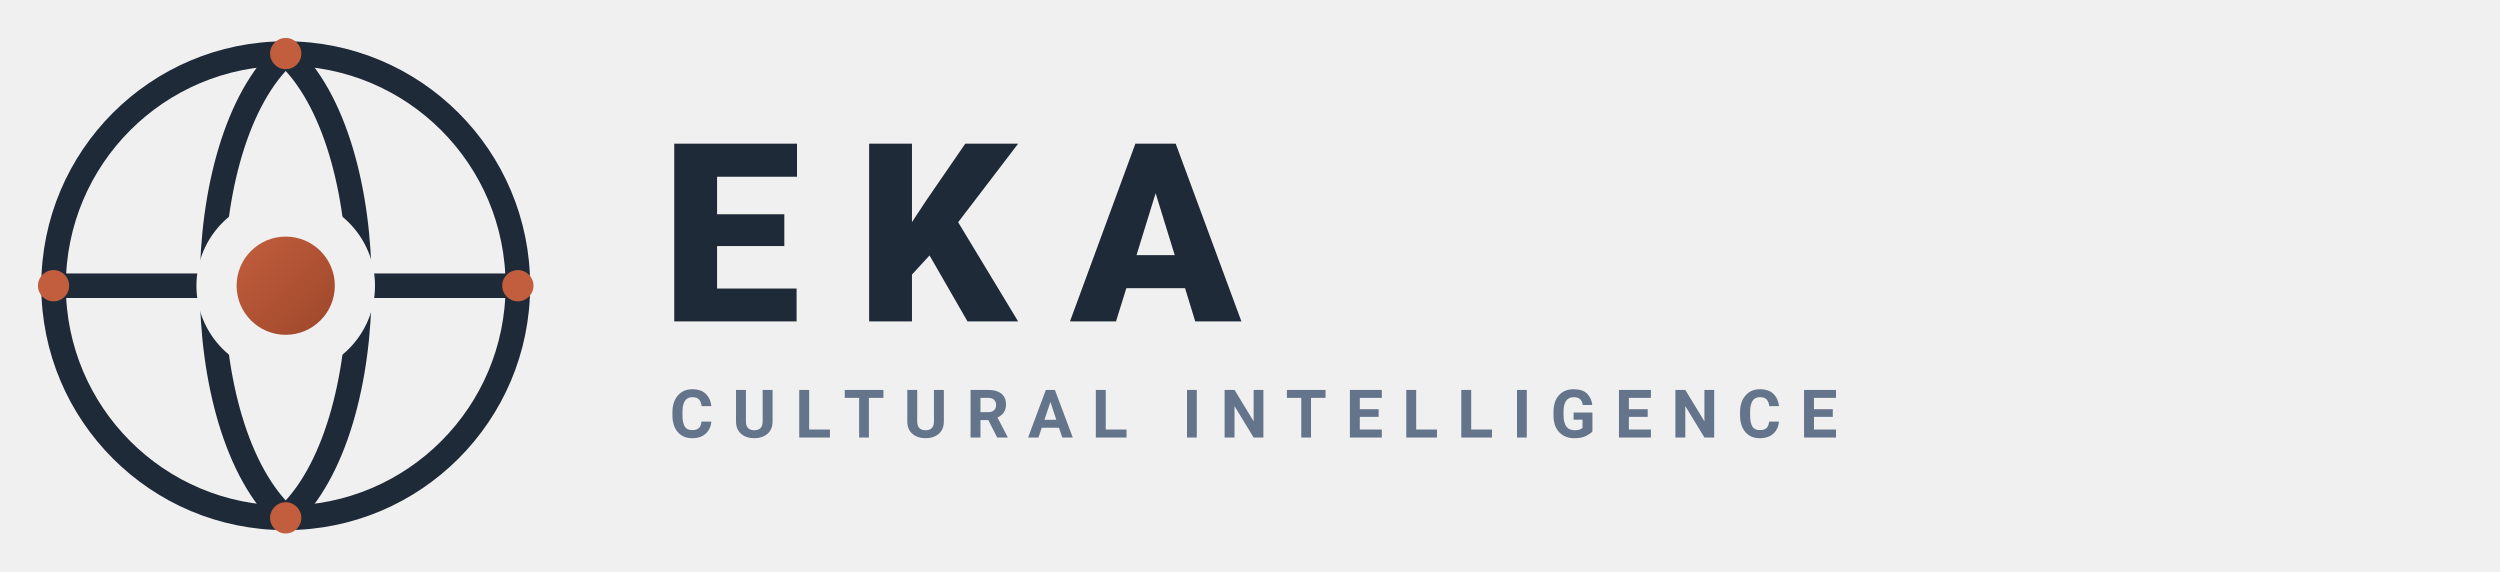
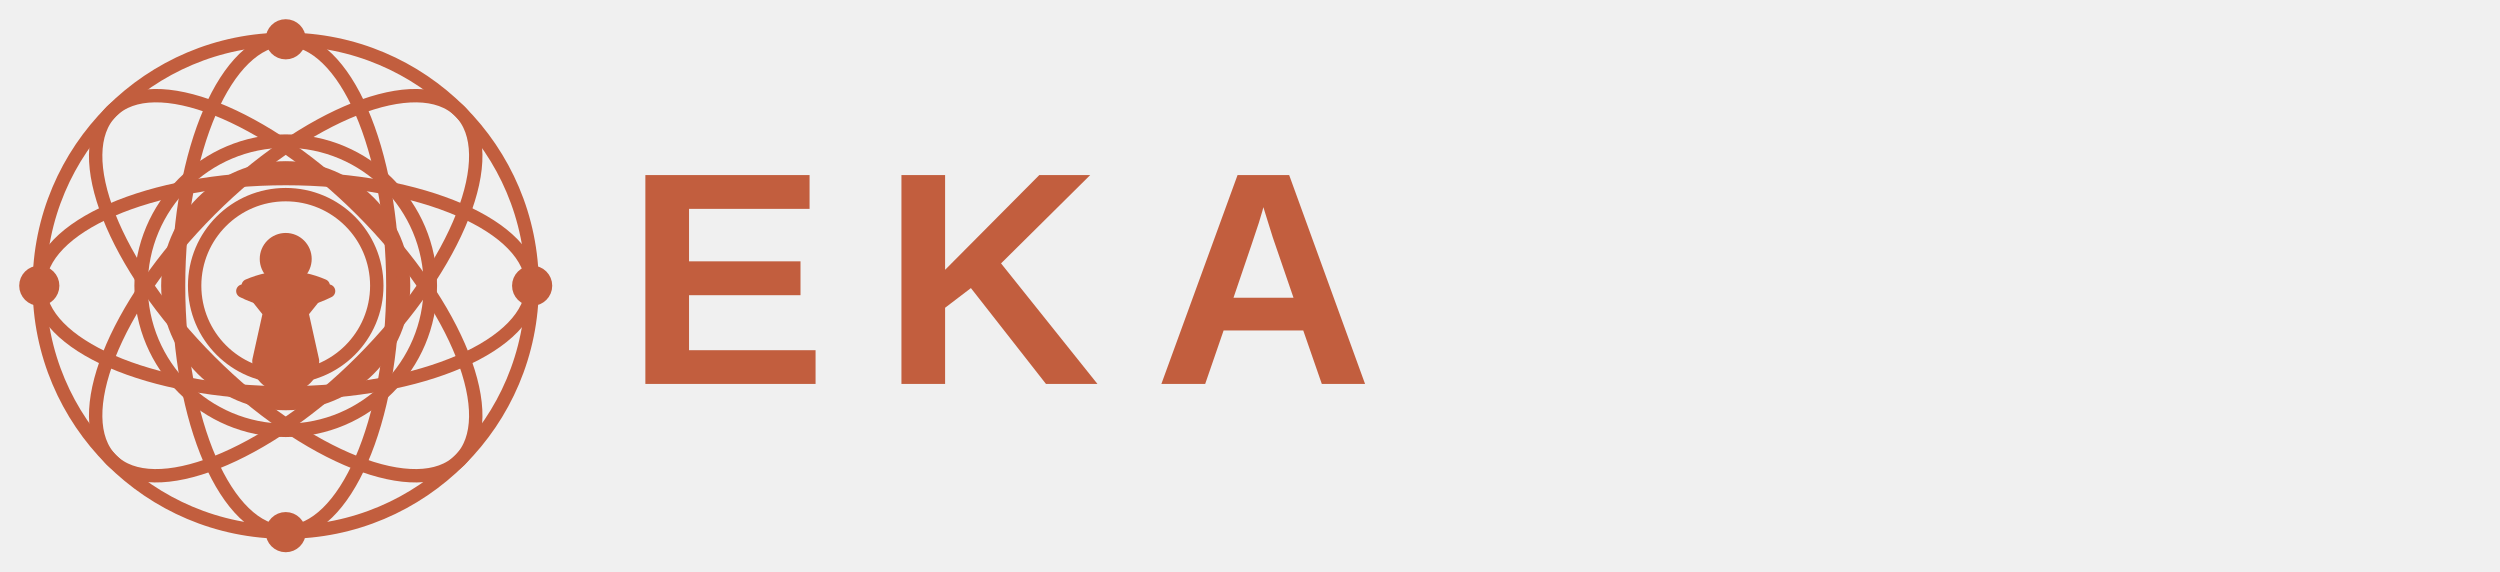
- <svg xmlns="http://www.w3.org/2000/svg" viewBox="0 0 280 64" fill="none">
-   <defs>
-     <linearGradient id="ekaCoreLight" x1="0%" y1="0%" x2="100%" y2="100%">
-       <stop offset="0%" stop-color="#C25E3E" />
-       <stop offset="100%" stop-color="#9E472A" />
-     </linearGradient>
-     <mask id="hMaskLight">
-       <rect width="64" height="64" fill="#FFFFFF" />
-       <circle cx="32" cy="32" r="10" fill="#000000" />
-     </mask>
-   </defs>
-   <g id="eka-symbol-light">
-     <circle cx="32" cy="32" r="26" stroke="#1E2A38" stroke-width="2.75" />
-     <g mask="url(#hMaskLight)" stroke="#1E2A38" stroke-width="2.75" stroke-linecap="round">
-       <line x1="6" y1="32" x2="58" y2="32" />
-       <path d="M 32 6 C 43 16, 43 48, 32 58" />
-       <path d="M 32 6 C 21 16, 21 48, 32 58" />
-     </g>
-     <circle cx="32" cy="6" r="1.75" fill="#C25E3E" />
-     <circle cx="58" cy="32" r="1.75" fill="#C25E3E" />
-     <circle cx="32" cy="58" r="1.75" fill="#C25E3E" />
-     <circle cx="6" cy="32" r="1.75" fill="#C25E3E" />
-     <circle cx="32" cy="32" r="5.5" fill="url(#ekaCoreLight)" />
+ <svg xmlns="http://www.w3.org/2000/svg" viewBox="0 0 280 64" fill="none" role="img" aria-label="EKA logo">
+   <g transform="translate(2 2) scale(.6)" stroke="#C25E3E" stroke-width="2.5" stroke-linecap="round" stroke-linejoin="round">
+     <circle cx="50" cy="50" r="46" />
+     <ellipse cx="50" cy="50" rx="20" ry="46" />
+     <ellipse cx="50" cy="50" rx="20" ry="46" transform="rotate(45 50 50)" />
+     <ellipse cx="50" cy="50" rx="20" ry="46" transform="rotate(90 50 50)" />
+     <ellipse cx="50" cy="50" rx="20" ry="46" transform="rotate(135 50 50)" />
+     <circle cx="50" cy="50" r="27" />
+     <circle cx="50" cy="50" r="22" />
+     <circle cx="50" cy="50" r="17" />
+     <circle cx="50" cy="45" r="3.6" fill="#C25E3E" />
+     <path d="M43 50 Q50 47 57 50 L53 55 L55 64 Q55 68 50 69 Q45 68 45 64 L47 55 Z" fill="#C25E3E" />
+     <path d="M42 51 Q50 55 58 51" />
+     <circle cx="50" cy="4" r="2.5" fill="#C25E3E" />
+     <circle cx="96" cy="50" r="2.5" fill="#C25E3E" />
+     <circle cx="50" cy="96" r="2.5" fill="#C25E3E" />
+     <circle cx="4" cy="50" r="2.5" fill="#C25E3E" />
  </g>
-   <g id="eka-logotype-light" transform="translate(74, 0)">
-     <text x="0" y="36" font-family="system-ui, -apple-system, BlinkMacSystemFont, 'Segoe UI', Roboto, sans-serif" font-weight="800" font-size="28" letter-spacing="0.22em" fill="#1E2A38">EKA</text>
-     <text x="1" y="49" font-family="system-ui, -apple-system, BlinkMacSystemFont, 'Segoe UI', Roboto, sans-serif" font-weight="600" font-size="7.5" letter-spacing="0.28em" fill="#64748B">CULTURAL INTELLIGENCE</text>
-   </g>
+   <text x="70" y="43" font-family="Arial, sans-serif" font-size="34" font-weight="700" letter-spacing="6" fill="#C25E3E">EKA</text>
</svg>
